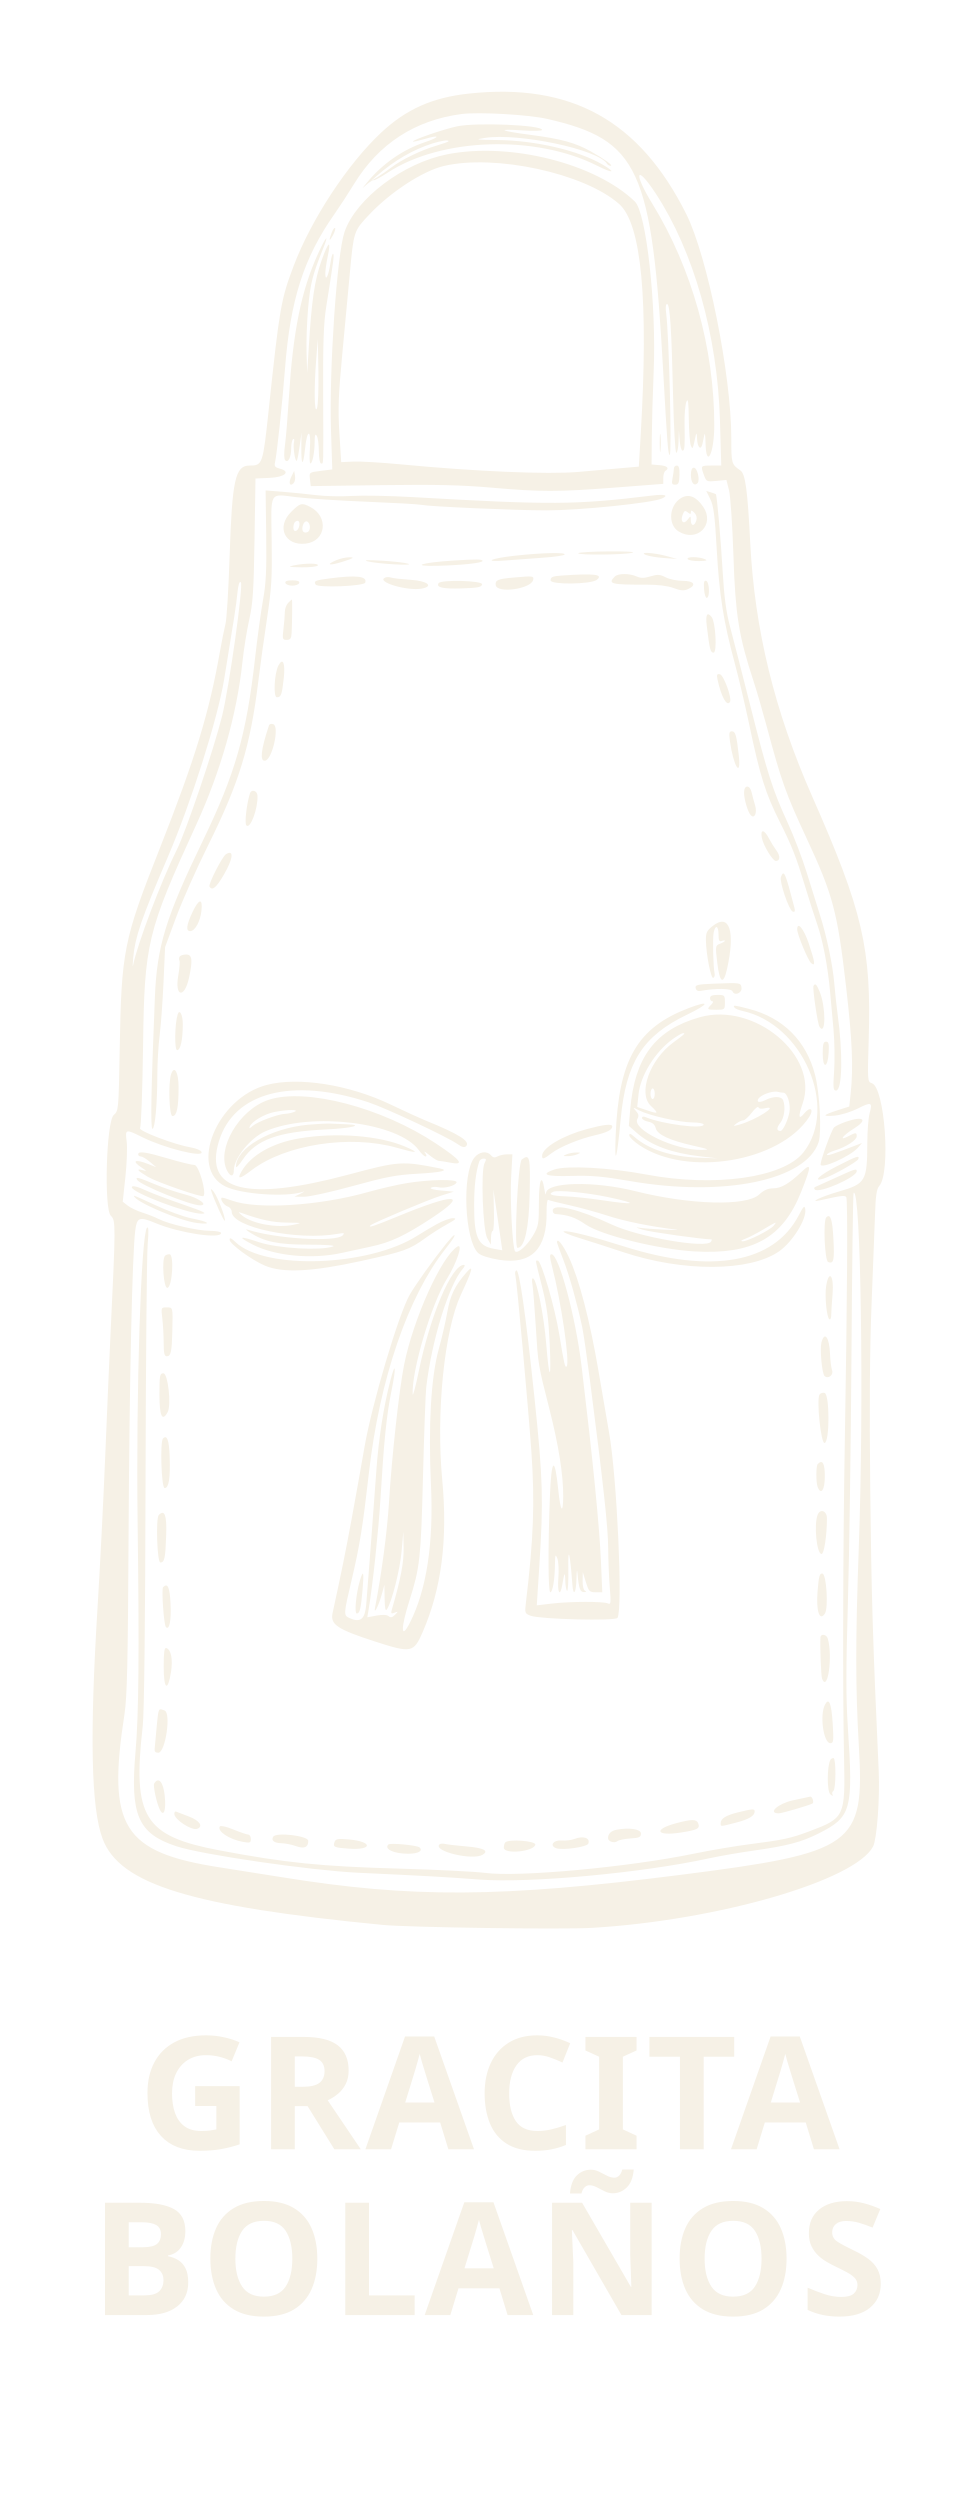
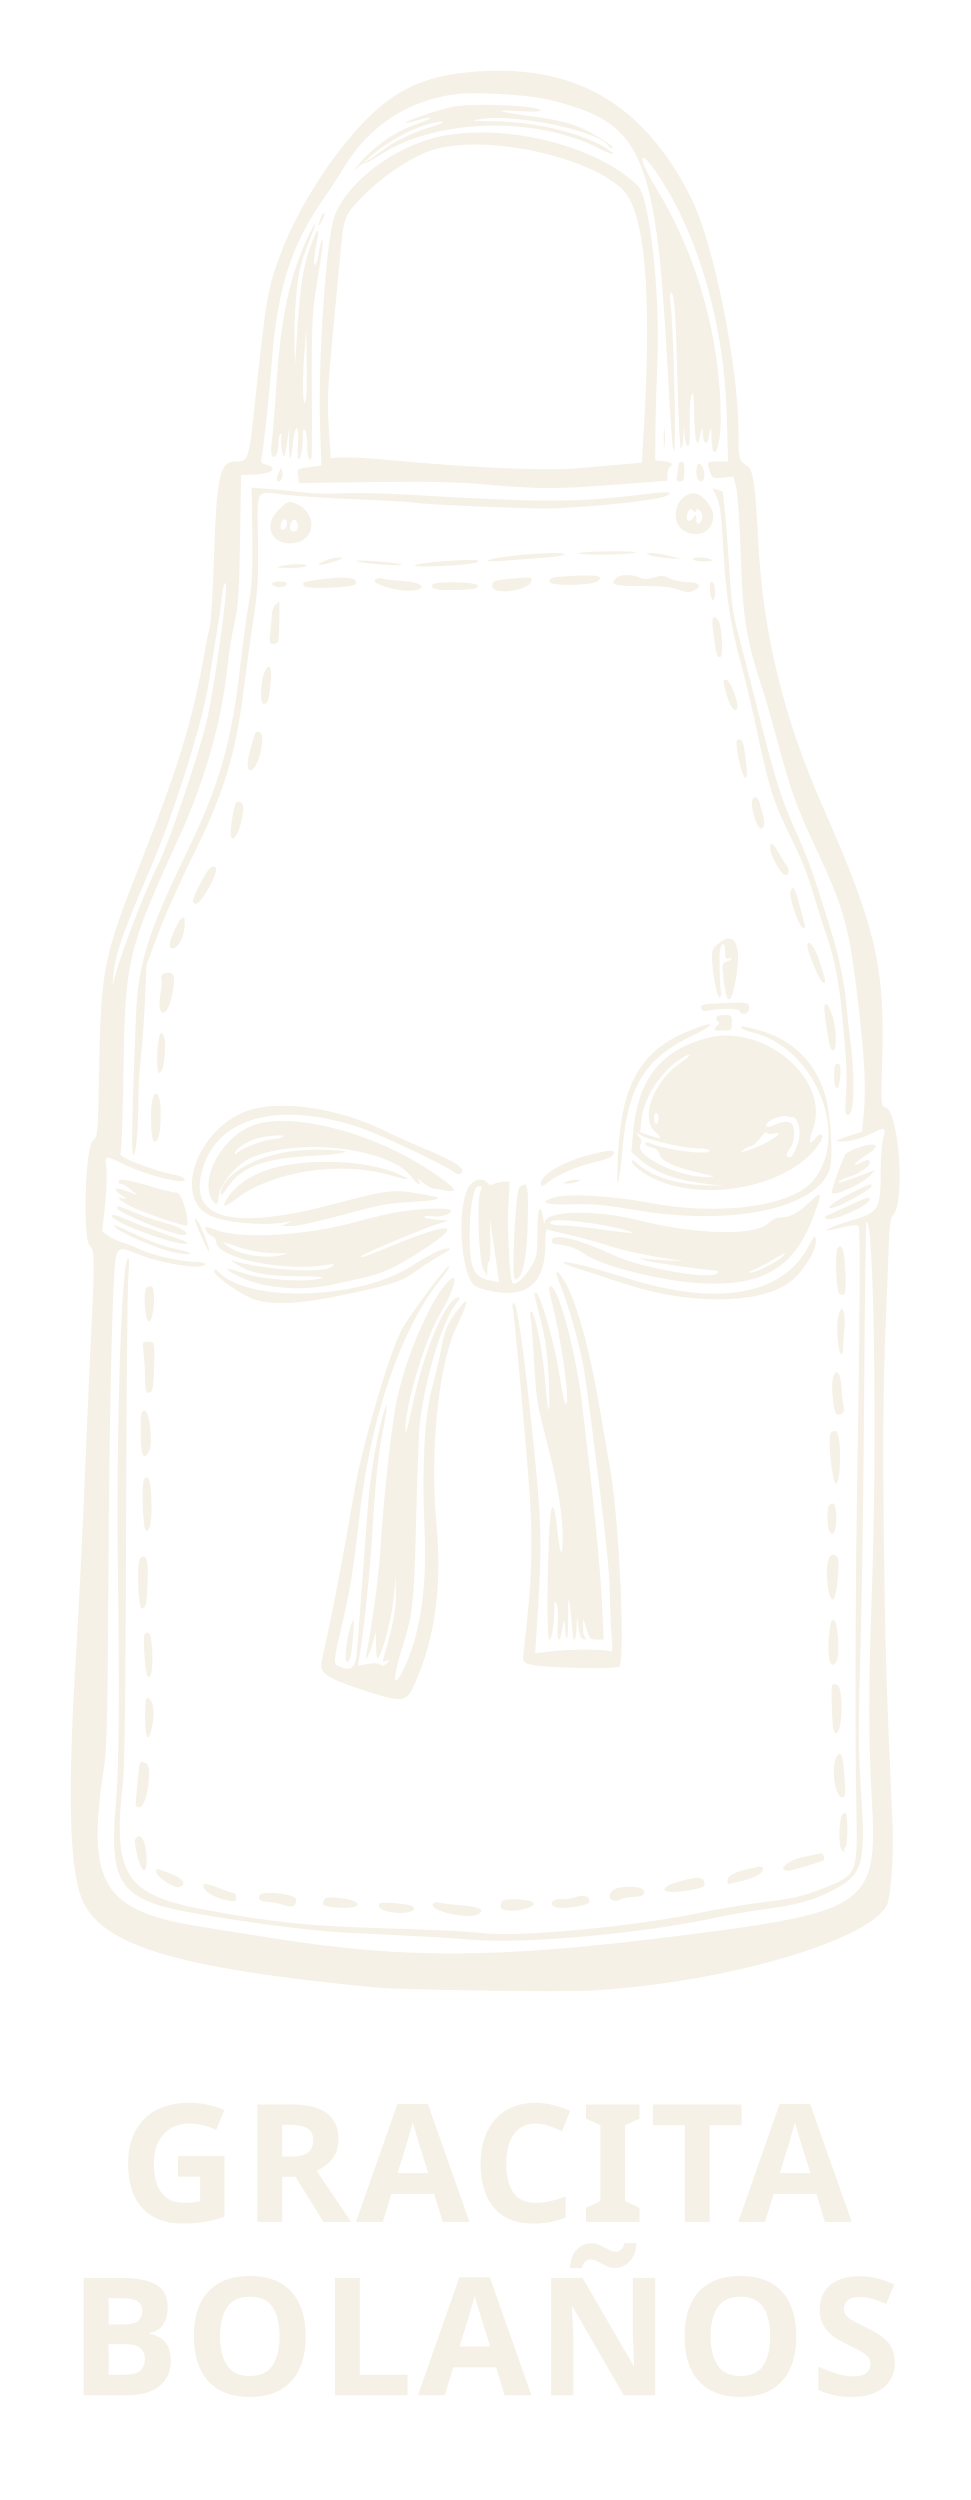
- <svg xmlns="http://www.w3.org/2000/svg" viewBox="0 0 460 1176">
+ <svg xmlns="http://www.w3.org/2000/svg" viewBox="11.72 11.32 436.63 1124.8">
  <g fill="#F6F1E6">
    <path d="M 220.500 44.027 C 203.412 45.872, 191.121 51.341, 179.344 62.339 C 163.571 77.069, 146.428 103.165, 138.154 125.038 C 132.162 140.880, 131.526 144.541, 126.425 192.500 C 123.643 218.658, 123.526 219, 117.335 219 C 110.662 219, 109.173 225.794, 108.018 261.500 C 107.520 276.900, 106.645 291.300, 106.074 293.500 C 105.503 295.700, 104.325 301.550, 103.456 306.500 C 98.415 335.226, 91.731 357.099, 75.191 399 C 58.097 442.303, 57.120 447.193, 56.307 493.500 C 55.802 522.193, 55.773 522.521, 53.502 524.500 C 49.998 527.554, 48.836 568.837, 52.166 571.940 C 54.469 574.086, 54.463 575.797, 51.962 628 C 51.448 638.725, 50.338 664.375, 49.496 685 C 48.653 705.625, 47.034 737.575, 45.896 756 C 42.141 816.830, 42.871 850.561, 48.252 864.944 C 56.286 886.418, 89.825 896.735, 180.014 905.477 C 192.333 906.671, 264.515 907.688, 278.500 906.864 C 337.538 903.388, 402.323 884.631, 410.697 868.592 C 412.491 865.156, 413.926 845.929, 413.343 833.158 C 410.565 772.355, 409.885 749.740, 409.361 700.786 C 408.943 661.745, 409.147 633.786, 410.001 613 C 410.689 596.225, 411.419 577.363, 411.622 571.084 C 411.900 562.478, 412.380 559.238, 413.570 557.923 C 419.095 551.817, 416.207 511.470, 410.107 509.534 C 408.070 508.888, 408.042 508.499, 408.635 489.187 C 409.956 446.151, 405.901 428.695, 381.991 374.500 C 364.362 334.542, 354.971 296.104, 352.918 255.500 C 351.651 230.428, 350.631 222.910, 348.281 221.293 C 344.076 218.401, 344 218.129, 344 206.012 C 344 176.369, 332.807 120.693, 322.831 100.717 C 300.832 56.663, 268.642 38.830, 220.500 44.027 M 217 53.655 C 195.162 56.552, 178.114 67.656, 166.575 86.500 C 163.881 90.900, 159.728 97.276, 157.346 100.669 C 142.850 121.316, 136.537 141.058, 134.058 173.500 C 132.859 189.179, 130.214 213.977, 129.350 217.622 C 128.957 219.280, 129.427 219.890, 131.490 220.408 C 136.996 221.790, 134.148 224.470, 126.830 224.794 L 120.181 225.087 119.728 253.794 C 119.346 277.925, 118.949 283.934, 117.237 291.500 C 116.116 296.450, 114.674 305.450, 114.031 311.500 C 111.423 336.046, 103.790 362.905, 92.303 387.954 C 69.205 438.322, 67.929 443.633, 67.298 492 C 67.026 512.787, 66.394 530.005, 65.879 530.632 C 64.841 531.898, 82.154 538.492, 89.921 539.790 C 92.353 540.196, 94.551 541.152, 94.804 541.913 C 95.739 544.718, 77.173 540.043, 66.779 534.855 C 59.061 531.004, 58.809 531.078, 59.589 536.961 C 59.951 539.689, 59.681 547.179, 58.989 553.605 L 57.730 565.288 60.115 567.142 C 61.427 568.161, 64.525 569.630, 67 570.407 C 69.475 571.183, 72.887 572.530, 74.583 573.399 C 79.325 575.830, 92.898 578.968, 98.750 578.985 C 101.638 578.993, 104 579.450, 104 580 C 104 582.990, 84.443 580.055, 73.257 575.386 C 65.566 572.176, 64.447 572.558, 63.641 578.665 C 62.207 589.521, 60.872 649.861, 60.490 721 C 60.158 782.749, 59.802 798.321, 58.533 806.500 C 50.321 859.417, 57.774 871.334, 103.526 878.441 C 112.862 879.892, 125.900 881.954, 132.500 883.024 C 193.566 892.925, 235.689 892.683, 320 881.949 C 402.036 871.504, 406.713 868.145, 404.016 821.608 C 402.390 793.531, 402.379 772.011, 403.971 728 C 406.439 659.764, 404.946 557.721, 401.529 561.137 C 401.252 561.415, 400.802 595.810, 400.530 637.571 C 400.258 679.332, 399.498 731.769, 398.842 754.098 C 397.924 785.374, 397.921 798.807, 398.831 812.598 C 401.398 851.515, 400.521 854.684, 385.034 862.483 C 376.952 866.553, 370.349 868.291, 354.500 870.519 C 347.900 871.447, 338.450 873.091, 333.500 874.171 C 302.014 881.046, 249.161 885.925, 225.500 884.142 C 209.310 882.922, 202.257 882.526, 168.500 880.940 C 146.028 879.885, 94.871 872.427, 82.895 868.461 C 64.886 862.496, 61.150 853.820, 63.750 824 C 65.276 806.501, 65.534 777.820, 64.726 715.500 C 63.943 655.100, 66.357 580.189, 69.172 577.500 C 69.900 576.804, 69.987 579.240, 69.457 585.500 C 69.039 590.450, 68.589 641.300, 68.459 698.500 C 68.307 765.067, 67.831 805.919, 67.138 812 C 62.259 854.778, 67.737 863.688, 103.020 870.370 C 134.272 876.288, 150.885 877.976, 188 879.007 C 205.325 879.488, 223.459 880.395, 228.298 881.022 C 244.105 883.073, 295.792 878.297, 326.500 871.949 C 334.200 870.357, 346.125 868.341, 353 867.469 C 368.274 865.530, 372.073 864.708, 380.623 861.490 C 397.435 855.162, 397.633 854.740, 397.032 826.500 C 396.354 794.662, 396.524 728.288, 397.414 677 C 398.559 611.008, 398.841 564.362, 398.104 563.168 C 397.485 562.167, 395.891 562.353, 386 564.579 C 379.833 565.967, 386.241 562.909, 394.500 560.523 C 407.237 556.843, 407.928 555.663, 407.982 537.500 C 407.998 532, 408.491 525.770, 409.078 523.656 C 410.523 518.454, 409.903 518.216, 403.435 521.489 C 400.370 523.039, 395.535 524.520, 392.683 524.782 C 386.424 525.356, 386.877 524.543, 394.105 522.228 L 399.500 520.500 400.141 514.500 C 401.461 502.157, 400.916 489.429, 397.975 463.951 C 393.928 428.883, 391.811 420.924, 379.497 394.494 C 369.567 373.182, 367.596 367.642, 360.464 341 C 358.623 334.125, 355.935 324.900, 354.490 320.500 C 347.513 299.257, 345.921 289.348, 345.012 261.500 C 344.545 247.200, 343.610 233.312, 342.934 230.637 L 341.706 225.774 336.996 226.226 C 332.461 226.662, 332.243 226.561, 331.143 223.518 C 329.514 219.013, 329.524 219, 334.640 219 L 339.281 219 338.667 197.750 C 337.511 157.679, 326.285 118.101, 308.356 90.887 C 299.094 76.827, 297.836 81.166, 306.898 95.914 C 325.509 126.198, 336.053 164.023, 335.989 200.269 C 335.966 213.488, 332.140 220.927, 331.884 208.250 C 331.820 205.088, 331.578 203.400, 331.345 204.500 C 331.112 205.600, 330.701 207.531, 330.432 208.791 C 329.708 212.174, 328.018 210.449, 327.884 206.191 C 327.820 204.161, 327.578 203.400, 327.345 204.500 C 325.836 211.636, 325.831 211.647, 324.956 209.500 C 324.507 208.400, 324.080 202.775, 324.007 197 C 323.904 188.939, 323.642 187.079, 322.879 188.992 C 322.333 190.362, 321.943 194.862, 322.013 198.992 C 322.207 210.333, 322.084 212, 321.055 212 C 320.535 212, 319.941 209.862, 319.735 207.250 L 319.360 202.500 319.180 207.750 C 319.081 210.637, 318.602 213, 318.116 213 C 317.630 213, 316.955 200.963, 316.616 186.250 C 315.882 154.341, 315.139 143, 313.781 143 C 313.171 143, 313.001 144.681, 313.349 147.250 C 314.688 157.139, 316.130 214, 315.041 214 C 314.267 214, 313.862 208.836, 311.984 175 C 306.661 79.105, 300.592 65.861, 257.432 55.939 C 248.627 53.915, 225.071 52.584, 217 53.655 M 215 59.434 C 208.531 60.811, 193.623 65.957, 194.260 66.593 C 194.443 66.776, 196.803 66.262, 199.503 65.449 C 206.981 63.198, 207.398 64.368, 200 66.842 C 189.428 70.377, 179.723 77.152, 172.500 86.039 L 170.500 88.500 172.855 86.500 C 174.150 85.400, 175.500 84.624, 175.855 84.774 C 176.210 84.925, 179.200 83.286, 182.500 81.131 C 207.596 64.742, 251.894 63.307, 280.889 77.944 C 288.394 81.732, 290.166 81.354, 283.424 77.402 C 272.151 70.796, 251.926 66.066, 234.140 65.875 C 223.754 65.764, 223.093 65.657, 228 64.883 C 243.797 62.393, 281.357 70.297, 285.488 76.981 C 285.835 77.541, 286.602 78, 287.194 78 C 288.713 78, 284.467 74.891, 278 71.268 C 270.634 67.142, 264.095 65.339, 249.645 63.454 C 235.023 61.546, 233.065 60.488, 245.750 61.350 C 250.838 61.695, 255 61.591, 255 61.118 C 255 58.807, 224.062 57.505, 215 59.434 M 203.423 67.485 C 194.418 70.329, 185.542 75.467, 177.500 82.491 L 174.500 85.111 177.500 83.335 C 179.150 82.358, 182.075 80.333, 184 78.835 C 188.686 75.189, 198.198 70.575, 205.250 68.528 C 208.412 67.609, 211 66.665, 211 66.429 C 211 65.684, 207.647 66.151, 203.423 67.485 M 210.500 72.560 C 189.726 76.630, 167.593 93.296, 162.099 109.006 C 158.481 119.348, 154.761 173.918, 155.709 202.733 L 156.304 220.818 150.863 221.498 C 145.429 222.177, 145.423 222.181, 145.801 225.422 L 146.180 228.667 179.340 228.215 C 204.715 227.869, 216.856 228.143, 231.057 229.381 C 254.613 231.436, 262.384 231.428, 289.750 229.320 L 312 227.607 312 224.862 C 312 223.353, 312.450 221.840, 313 221.500 C 315.042 220.238, 313.890 219.112, 310.250 218.810 L 306.500 218.500 306.594 206 C 306.646 199.125, 307.044 185.175, 307.479 175 C 308.830 143.424, 304.043 100.025, 298.634 94.801 C 280.107 76.909, 239.981 66.783, 210.500 72.560 M 208.754 78.084 C 198.945 80.396, 183.732 90.301, 173.771 100.860 C 166.369 108.706, 166.393 108.634, 164.518 129 C 163.783 136.975, 162.195 153.959, 160.989 166.742 C 159.188 185.833, 158.948 192.433, 159.648 203.690 L 160.500 217.395 166.210 217.127 C 169.350 216.979, 179.250 217.556, 188.210 218.407 C 223.986 221.808, 257.757 223.249, 272.082 221.988 C 279.462 221.338, 288.875 220.512, 293 220.153 L 300.500 219.500 301.386 204.500 C 305.126 141.150, 301.769 105.267, 291.231 95.957 C 274.870 81.503, 232.864 72.400, 208.754 78.084 M 156.028 109.426 C 154.542 113.335, 154.836 113.950, 156.618 110.662 C 157.464 109.100, 157.909 107.576, 157.606 107.273 C 157.304 106.970, 156.593 107.939, 156.028 109.426 M 149.625 119.294 C 141.720 136.641, 137.812 155.912, 135.894 187 C 135.334 196.075, 134.501 206.200, 134.042 209.500 C 133.541 213.102, 133.582 215.896, 134.146 216.492 C 135.545 217.972, 136.967 215.127, 136.985 210.809 C 136.993 208.779, 137.408 206.866, 137.907 206.558 C 138.405 206.249, 138.579 206.893, 138.293 207.987 C 137.724 210.162, 138.832 217.501, 139.612 216.721 C 139.878 216.456, 140.484 213.372, 140.960 209.869 L 141.825 203.500 141.746 210.250 C 141.639 219.325, 142.618 219.778, 143.494 211.059 C 144.436 201.683, 146.438 201.631, 145.768 211 C 145.492 214.850, 145.601 218, 146.009 218 C 146.987 218, 147.996 212.781, 148.015 207.625 C 148.027 204.593, 148.288 203.898, 149 205 C 149.533 205.825, 149.976 209.088, 149.985 212.250 C 149.993 215.412, 150.450 218, 151 218 C 152.245 218, 152.154 220.997, 152.005 184.834 C 151.908 161.323, 152.244 151.874, 153.447 144.334 C 156.936 122.462, 157.268 119.934, 156.720 119.387 C 156.407 119.073, 155.835 120.995, 155.451 123.658 C 154.594 129.587, 153.076 132.812, 153.030 128.799 C 153.014 127.314, 153.487 123.826, 154.083 121.048 C 155.919 112.487, 154.547 113.229, 151.242 122.586 C 147.966 131.857, 146.608 141.112, 145.236 163.500 L 144.500 175.500 144.197 166 C 144.030 160.775, 144.374 151.185, 144.960 144.689 C 145.973 133.454, 147.017 129.304, 151.861 117.250 C 154.980 109.489, 153.461 110.878, 149.625 119.294 M 148.750 168.904 C 147.669 182.453, 147.855 195.179, 149.089 192.095 C 149.618 190.772, 149.927 182.897, 149.775 174.595 L 149.500 159.500 148.750 168.904 M 310.328 208.500 C 310.333 212.350, 310.513 213.802, 310.730 211.728 C 310.946 209.653, 310.943 206.503, 310.722 204.728 C 310.501 202.952, 310.324 204.650, 310.328 208.500 M 317 220.375 C 317 221.131, 316.719 223.156, 316.375 224.875 C 315.853 227.487, 316.058 227.999, 317.625 227.994 C 319.161 227.989, 319.522 227.175, 319.624 223.494 C 319.713 220.289, 319.354 219, 318.374 219 C 317.618 219, 317 219.619, 317 220.375 M 325 223.441 C 325 227.023, 326.504 228.896, 328.100 227.300 C 329.425 225.975, 328.014 220, 326.375 220 C 325.475 220, 325 221.188, 325 223.441 M 137.029 224.254 C 135.601 227.158, 136.289 229.111, 138.101 227.299 C 138.689 226.711, 138.992 225.166, 138.776 223.865 L 138.383 221.500 137.029 224.254 M 125.220 251.599 C 125.441 268.076, 125.132 274.511, 123.763 282 C 122.807 287.225, 121.110 299.600, 119.992 309.500 C 115.907 345.654, 110.730 363.790, 95.493 395.312 C 77.978 431.548, 73.837 445.030, 72.860 469 C 71.077 512.744, 70.740 531, 71.714 531 C 72.929 531, 73.997 519.171, 74.008 505.599 C 74.012 500.045, 74.502 491.675, 75.097 487 C 75.693 482.325, 76.513 471.075, 76.921 462 L 77.662 445.500 82.845 431.500 C 85.696 423.800, 92.498 408.500, 97.962 397.500 C 112.536 368.155, 117.788 350.955, 121.524 320.334 C 122.385 313.275, 124.215 300.075, 125.591 291 C 127.754 276.728, 128.052 271.777, 127.796 254.337 C 127.447 230.598, 126.496 232.295, 139.280 233.851 C 144.901 234.536, 159.828 235.508, 172.451 236.013 C 185.073 236.517, 196.548 237.165, 197.951 237.454 C 202.039 238.295, 242.251 240.079, 257.126 240.078 C 272.716 240.078, 306.434 236.630, 311.250 234.544 C 314.812 233.001, 312.821 232.364, 306.750 233.104 C 270.504 237.522, 259.598 237.593, 194.062 233.837 C 183.371 233.224, 170.546 232.981, 165.562 233.296 C 160.578 233.611, 153.125 233.453, 149 232.945 C 144.875 232.437, 137.774 231.724, 133.220 231.360 L 124.940 230.699 125.220 251.599 M 334.131 234.800 C 335.664 237.898, 336.259 242.520, 337.128 258.083 C 338.337 279.712, 340.305 292.269, 345.502 311.500 C 347.434 318.650, 350.571 331.925, 352.474 341 C 357.523 365.088, 360.108 373.293, 366.905 386.810 C 372.464 397.868, 374.662 403.457, 378.578 416.500 C 380.395 422.550, 383.025 430.798, 384.424 434.828 C 387.086 442.502, 389.405 454.661, 390.466 466.500 C 390.811 470.350, 391.528 478.225, 392.060 484 C 392.591 489.775, 392.733 498.663, 392.376 503.750 C 391.820 511.666, 391.946 513, 393.255 513 C 396.216 513, 396.578 495.656, 394.004 477 C 393.511 473.425, 392.829 467.125, 392.488 463 C 391.742 453.978, 388.866 440.233, 385.581 430 C 384.257 425.875, 381.515 417.100, 379.488 410.500 C 377.461 403.900, 373.424 393.325, 370.517 387 C 363.431 371.580, 361.103 364.290, 352.952 332 C 349.133 316.875, 344.864 300.225, 343.464 295 C 341.596 288.027, 340.663 281.110, 339.954 269 C 339.035 253.287, 337.235 232.856, 336.734 232.442 C 336.605 232.336, 335.537 231.953, 334.359 231.592 L 332.219 230.935 334.131 234.800 M 320.500 234.208 C 314.734 237.514, 313.999 246.809, 319.250 250.011 C 327.983 255.336, 336.498 246.728, 330.768 238.367 C 327.490 233.583, 324.032 232.182, 320.500 234.208 M 136.882 240.882 C 129.857 247.908, 133.988 256.825, 143.758 255.724 C 153.364 254.641, 154.811 243.056, 145.915 238.456 C 141.889 236.374, 141.208 236.557, 136.882 240.882 M 321.114 242.136 C 319.885 245.345, 321.548 246.980, 323.464 244.446 C 324.901 242.546, 324.937 242.554, 324.968 244.750 C 325.008 247.592, 326.649 247.680, 327.535 244.888 C 327.963 243.540, 327.626 242.198, 326.603 241.174 C 325.398 239.969, 325 239.903, 325 240.908 C 325 241.979, 324.704 241.999, 323.510 241.008 C 322.277 239.985, 321.864 240.180, 321.114 242.136 M 138.667 245.667 C 138.300 246.033, 138 247.196, 138 248.250 C 138 250.843, 140.415 249.920, 140.820 247.172 C 141.129 245.069, 140.031 244.302, 138.667 245.667 M 142.520 246.936 C 141.693 249.542, 142.629 251.080, 144.585 250.329 C 146.306 249.669, 146.118 245.860, 144.335 245.273 C 143.694 245.062, 142.877 245.811, 142.520 246.936 M 272.004 260.250 C 271.999 261.209, 293.524 261.008, 297.500 260.012 C 299.205 259.584, 294.349 259.312, 286.254 259.380 C 278.419 259.446, 272.007 259.837, 272.004 260.250 M 242.322 261.394 C 230.445 262.685, 226.814 264.566, 238 263.633 C 242.125 263.289, 249.902 262.714, 255.282 262.356 C 260.662 261.999, 265.301 261.322, 265.591 260.853 C 266.278 259.741, 255.152 259.999, 242.322 261.394 M 303.929 261.097 C 305.265 261.631, 309.090 262.263, 312.429 262.500 L 318.500 262.932 313.500 261.562 C 307.375 259.884, 299.995 259.525, 303.929 261.097 M 158.099 263.554 C 152.780 265.863, 155.045 266.221, 161.591 264.108 C 166.311 262.584, 166.896 262.187, 164.500 262.139 C 162.850 262.106, 159.969 262.743, 158.099 263.554 M 323.500 263 C 323.840 263.550, 326.229 263.968, 328.809 263.930 C 332.350 263.877, 333.010 263.649, 331.500 263 C 328.658 261.779, 322.745 261.779, 323.500 263 M 173 264.061 C 177.653 265.250, 195.303 266.270, 192 265.160 C 190.625 264.697, 185 264.060, 179.500 263.743 C 172.729 263.353, 170.630 263.456, 173 264.061 M 213.500 263.671 C 198.316 264.615, 192.541 266.466, 205.741 266.158 C 216.937 265.897, 227 264.820, 227 263.883 C 227 263.035, 224.389 262.994, 213.500 263.671 M 138 266 C 135.181 266.593, 135.899 266.762, 141.691 266.868 C 145.646 266.941, 149.160 266.550, 149.500 266 C 150.207 264.856, 143.437 264.856, 138 266 M 264.250 270.737 C 259.882 271.043, 259 271.425, 259 273.010 C 259 275.120, 278.024 274.892, 280.739 272.751 C 283.987 270.189, 279.652 269.660, 264.250 270.737 M 289.200 271.200 C 285.736 274.664, 287.334 275.076, 304 275.024 C 309.442 275.006, 314.062 275.579, 316.843 276.617 C 320.202 277.870, 321.731 277.988, 323.593 277.140 C 327.802 275.222, 326.569 273.231, 321.173 273.231 C 318.519 273.231, 314.911 272.488, 313.156 271.581 C 310.464 270.189, 309.341 270.117, 305.979 271.124 C 302.943 272.034, 301.388 272.042, 299.450 271.159 C 296.144 269.653, 290.726 269.674, 289.200 271.200 M 155.131 272.079 C 148.204 272.977, 147.452 273.305, 148.484 274.975 C 149.499 276.617, 171.247 275.758, 171.816 274.053 C 172.818 271.045, 167.742 270.444, 155.131 272.079 M 181.250 271.663 C 176.426 273.608, 191.616 278.189, 198.489 276.861 C 204.190 275.760, 201.025 273.258, 193.298 272.757 C 189.009 272.479, 184.825 272.006, 184 271.705 C 183.175 271.405, 181.938 271.385, 181.250 271.663 M 241.500 271.685 C 234.171 272.323, 232.844 272.889, 233.185 275.233 C 233.782 279.332, 249.983 277.042, 250.811 272.742 C 251.163 270.914, 250.809 270.874, 241.500 271.685 M 111.644 279.198 C 110.997 285.463, 110.470 288.889, 105.451 319.495 C 102.401 338.087, 89.877 377.626, 79 403 C 66.363 432.480, 63.517 440.783, 62.637 450.741 C 62.357 453.909, 62.348 455.375, 62.618 454 C 64.506 444.357, 75.929 414.195, 83.207 399.636 C 87.572 390.901, 100.777 351.883, 104.475 336.789 C 107.860 322.975, 114.567 275.167, 113.298 273.898 C 112.628 273.228, 112.080 274.986, 111.644 279.198 M 134.250 274.250 C 134.479 274.938, 135.942 275.500, 137.500 275.500 C 139.058 275.500, 140.521 274.938, 140.750 274.250 C 141.033 273.402, 139.989 273, 137.500 273 C 135.011 273, 133.967 273.402, 134.250 274.250 M 206.293 274.337 C 205.061 276.326, 208.290 277.060, 217.078 276.790 C 224.798 276.552, 226.532 276.211, 226.787 274.881 C 227.127 273.100, 207.383 272.577, 206.293 274.337 M 331.187 277.146 C 331.359 279.541, 331.950 281.387, 332.500 281.250 C 334.004 280.874, 333.726 273.742, 332.187 273.229 C 331.209 272.903, 330.954 273.899, 331.187 277.146 M 135.571 283.571 C 134.707 284.436, 133.996 286.348, 133.991 287.821 C 133.987 289.295, 133.699 292.863, 133.352 295.750 C 132.764 300.644, 132.867 301, 134.861 301 C 136.571 301, 137.036 300.348, 137.180 297.750 C 137.435 293.158, 137.535 282.002, 137.321 282.001 C 137.223 282, 136.436 282.707, 135.571 283.571 M 332.448 294.250 C 333.830 305.667, 334.167 307, 335.673 307 C 337.402 307, 336.613 292.563, 334.758 290.250 C 332.651 287.623, 331.820 289.063, 332.448 294.250 M 131.012 312.978 C 129.040 316.663, 128.463 328, 130.248 328 C 132.219 328, 132.650 326.783, 133.505 318.797 C 134.241 311.924, 133.056 309.158, 131.012 312.978 M 337.530 319.669 C 339.284 327.828, 341.921 332.555, 343.391 330.177 C 344.425 328.503, 340.420 317.512, 338.652 317.171 C 337.234 316.898, 337.031 317.349, 337.530 319.669 M 126.515 341.267 C 122.702 352.747, 122.108 358.318, 124.750 357.810 C 128.118 357.161, 131.546 341.807, 128.577 340.668 C 127.649 340.312, 126.745 340.575, 126.515 341.267 M 343.365 348.647 C 344.992 360.520, 348.752 366.509, 347.510 355.250 C 346.472 345.844, 345.943 344, 344.285 344 C 343.008 344, 342.843 344.835, 343.365 348.647 M 350 372.851 C 350 375.969, 351.768 381.945, 353.136 383.450 C 354.913 385.404, 356.271 382.367, 355.198 378.842 C 354.638 377.004, 353.906 374.262, 353.571 372.750 C 352.748 369.033, 350 369.110, 350 372.851 M 117.557 373.250 C 115.945 378.558, 114.975 387.375, 115.903 388.303 C 117.756 390.156, 121.423 380.269, 121.115 374.250 C 120.993 371.862, 118.216 371.082, 117.557 373.250 M 358.397 394.234 C 359.110 397.802, 363.495 405, 364.955 405 C 366.980 405, 367.133 402.671, 365.273 400.155 C 364.193 398.695, 362.554 396.038, 361.629 394.250 C 359.420 389.978, 357.544 389.969, 358.397 394.234 M 106.287 401.822 C 104.550 402.896, 97.883 416.001, 98.536 417.058 C 99.836 419.162, 101.686 417.643, 105.250 411.548 C 109.699 403.939, 110.182 399.416, 106.287 401.822 M 367.345 412.542 C 366.532 414.662, 371.172 428.282, 372.892 428.823 C 373.918 429.146, 374.121 428.637, 373.666 426.881 C 369.348 410.215, 368.755 408.869, 367.345 412.542 M 90.464 429.250 C 87.665 435.261, 87.356 438, 89.477 438 C 91.703 438, 94.187 433.523, 94.755 428.486 C 95.451 422.308, 93.537 422.649, 90.464 429.250 M 335.250 435.584 C 332.483 437.764, 332.009 438.766, 332.061 442.322 C 332.158 448.895, 334.441 460.554, 335.523 460 C 336.060 459.725, 336.347 458.825, 336.160 458 C 335.490 455.049, 335.159 441.448, 335.691 438.750 C 336.471 434.795, 338 435.362, 338 439.607 C 338 442.402, 338.338 443.084, 339.500 442.638 C 340.325 442.322, 341 442.285, 341 442.556 C 341 442.827, 339.974 443.440, 338.719 443.917 C 336.489 444.765, 336.460 444.961, 337.399 452.892 C 338.531 462.443, 340.271 463.522, 342.007 455.750 C 345.983 437.956, 343.112 429.388, 335.250 435.584 M 375 437.229 C 375 439.521, 380.111 451.847, 381.560 453.049 C 383.684 454.813, 383.441 452.830, 380.418 443.753 C 378.142 436.919, 375 433.136, 375 437.229 M 84.500 450 C 84.160 450.550, 84.122 451.388, 84.415 451.863 C 84.708 452.337, 84.453 455.538, 83.848 458.975 C 82.077 469.028, 86.790 469.871, 88.931 459.885 C 90.722 451.533, 90.403 449, 87.559 449 C 86.216 449, 84.840 449.450, 84.500 450 M 335.684 462.729 C 327.999 463.035, 326.914 463.299, 327.223 464.790 C 327.447 465.875, 328.293 466.364, 329.538 466.128 C 336.443 464.819, 344.027 464.908, 344.563 466.304 C 345.461 468.644, 349.167 467.171, 348.802 464.620 C 348.462 462.235, 348.383 462.224, 335.684 462.729 M 382.672 463.750 C 382.123 464.673, 384.577 481.506, 385.472 482.954 C 388.499 487.852, 388.556 473.660, 385.538 466.437 C 384.084 462.958, 383.480 462.391, 382.672 463.750 M 334 469.500 C 334 470.325, 334.482 471, 335.071 471 C 335.661 471, 335.436 471.707, 334.571 472.571 C 332.335 474.807, 332.528 475, 337 475 C 340.905 475, 341 474.917, 341 471.500 C 341 468.167, 340.833 468, 337.500 468 C 335.056 468, 334 468.452, 334 469.500 M 324 474.193 C 299.704 483.420, 291.012 498.537, 289.613 534 C 289.004 549.426, 290.174 545.784, 291.938 526.759 C 294.449 499.683, 302.254 487.346, 323.250 477.264 C 333.775 472.210, 334.240 470.304, 324 474.193 M 345.452 473.923 C 345.766 474.431, 347.480 475.162, 349.261 475.548 C 377.675 481.704, 394.601 521.040, 377.906 542.118 C 368.466 554.037, 336.153 558.576, 304 552.500 C 286.685 549.227, 266.536 548.146, 260.653 550.174 C 253.924 552.493, 256.796 553.521, 269 553.160 C 278.184 552.888, 283.722 553.378, 296.500 555.592 C 340.538 563.222, 379.145 555.240, 385.072 537.281 C 386.584 532.700, 385.600 514.103, 383.395 505.594 C 379.239 489.555, 368.407 478.751, 352.296 474.577 C 345.206 472.739, 344.691 472.690, 345.452 473.923 M 83.573 477.187 C 82.181 481.618, 82 494, 83.327 494 C 84.909 494, 85.972 489.134, 85.989 481.809 C 85.999 477.347, 84.453 474.388, 83.573 477.187 M 329.265 478.484 C 308.283 484.365, 298.517 497.328, 296.437 522.059 L 295.801 529.618 299.428 532.803 C 306.336 538.868, 315.863 542.394, 329.633 543.980 L 337.500 544.887 328.500 544.564 C 315.626 544.103, 304.910 540.594, 298.250 534.657 C 296.576 533.165, 296 533.016, 296.002 534.076 C 296.003 534.859, 298.140 536.939, 300.752 538.697 C 323.250 553.845, 366.727 546.661, 380.588 525.506 C 383.026 521.784, 381.205 520.225, 378.410 523.642 C 375.624 527.047, 375.345 525.465, 377.592 519.010 C 385.351 496.724, 354.999 471.272, 329.265 478.484 M 316.336 488.872 C 308.192 494.771, 301.289 505.939, 300.374 514.697 L 299.744 520.725 304.372 522.302 C 309.767 524.140, 310.014 523.846, 306.151 520.194 C 299.979 514.359, 305.624 498.499, 316.777 490.335 C 322.078 486.455, 322.558 486, 321.350 486 C 320.773 486, 318.516 487.292, 316.336 488.872 M 387 495.583 C 387 502.927, 389.369 502.578, 389.802 495.171 C 390.044 491.034, 389.794 490, 388.552 490 C 387.335 490, 387 491.203, 387 495.583 M 80.505 505.250 C 79.076 509.379, 79.567 525.004, 81.125 525.002 C 83.173 524.999, 84 521.079, 84 511.375 C 84 504.366, 82.014 500.887, 80.505 505.250 M 125.500 510.347 C 101.943 516.478, 88.489 549.614, 106.088 558.156 C 113.658 561.830, 134.617 563.257, 142.500 560.635 C 143.600 560.269, 143.150 560.631, 141.500 561.440 L 138.500 562.910 143.016 562.955 C 145.506 562.980, 155.830 560.705, 166.016 557.888 C 181.415 553.630, 186.448 552.670, 196.169 552.138 C 207.592 551.514, 211.596 550.571, 206.868 549.622 C 189.195 546.072, 187.673 546.174, 164.066 552.500 C 115.928 565.398, 95.862 560.274, 102.963 536.895 C 109.978 513.799, 137.266 506.661, 173.271 518.502 C 181.492 521.206, 210.546 534.839, 215.327 538.237 C 217.352 539.676, 218.461 539.939, 219.235 539.165 C 221.450 536.950, 215.907 533.448, 200 527.015 C 197.525 526.014, 190.180 522.649, 183.678 519.538 C 164.218 510.226, 140.413 506.465, 125.500 510.347 M 306 514.500 C 306 515.875, 306.450 517, 307 517 C 307.550 517, 308 515.875, 308 514.500 C 308 513.125, 307.550 512, 307 512 C 306.450 512, 306 513.125, 306 514.500 M 361.686 514.017 C 358.193 515.065, 355.846 516.942, 356.568 518.110 C 356.868 518.595, 358.416 518.319, 360.007 517.496 C 363.773 515.549, 367.628 515.588, 368.393 517.582 C 369.602 520.734, 368.957 525.785, 367.033 528.231 C 365.199 530.563, 365.240 532, 367.141 532 C 368.260 532, 370.591 527.150, 371.322 523.299 C 372.042 519.513, 370.359 514, 368.484 514 C 367.758 514, 366.564 513.814, 365.832 513.587 C 365.099 513.359, 363.234 513.553, 361.686 514.017 M 126.324 517.369 C 112.403 521.957, 101.508 540.739, 106.912 550.835 C 108.479 553.764, 110 553.567, 110 550.434 C 110 544.830, 117.856 535.168, 124.865 532.153 C 146.552 522.824, 187.711 527.955, 197.114 541.160 C 198.226 542.722, 199.611 544, 200.191 544 C 200.808 544, 200.676 543.279, 199.872 542.261 C 199.118 541.304, 199.997 541.754, 201.827 543.261 C 203.656 544.767, 205.681 546.020, 206.327 546.044 C 206.972 546.068, 209.412 546.457, 211.750 546.909 C 218.753 548.264, 216.978 545.835, 205.251 538.019 C 179.662 520.964, 143.848 511.594, 126.324 517.369 M 353.659 523.380 C 352.141 525.371, 350.332 527, 349.640 527 C 348.948 527, 347.509 527.660, 346.441 528.468 C 344.662 529.813, 344.780 529.858, 347.848 529.009 C 355.574 526.872, 367.014 519.544, 359.833 521.332 C 358.200 521.739, 357.021 521.563, 356.793 520.878 C 356.588 520.264, 355.178 521.389, 353.659 523.380 M 299.179 522.614 C 300.437 524.027, 300.603 524.959, 299.839 526.323 C 297.050 531.307, 317.511 541.160, 330.144 540.916 C 334.031 540.840, 333.615 540.631, 326.276 538.974 C 314.942 536.414, 309.228 533.755, 308.456 530.682 C 308.029 528.980, 306.935 528.037, 304.919 527.634 C 303.314 527.313, 302 526.541, 302 525.918 C 302 525.227, 302.681 525.072, 303.750 525.521 C 311.609 528.822, 331 531.298, 331 529 C 331 528.450, 328.637 527.997, 325.750 527.993 C 319.699 527.985, 305.422 524.778, 300.712 522.369 C 297.581 520.768, 297.543 520.774, 299.179 522.614 M 129.101 523.083 C 124.417 524.002, 118.397 527.555, 117.473 529.944 C 117.065 530.996, 117.429 530.922, 118.814 529.669 C 120.987 527.701, 130.835 524.034, 134.225 523.930 C 135.476 523.891, 137.400 523.473, 138.500 523 C 141.211 521.835, 135.186 521.888, 129.101 523.083 M 398 527.639 C 395.525 528.488, 392.976 529.704, 392.336 530.341 C 391.164 531.509, 386 545.701, 386 547.755 C 386 550.184, 399.992 543.934, 403.500 539.939 L 405.500 537.661 403.500 538.432 C 391.648 543.004, 389 543.865, 389 543.150 C 389 542.691, 390.688 541.802, 392.750 541.174 C 397.978 539.580, 403 536.318, 403 534.515 C 403 532.610, 402.632 532.622, 398.700 534.655 C 394.400 536.878, 396.578 534.042, 401.513 530.992 C 408.445 526.708, 406.402 524.757, 398 527.639 M 145 529.065 C 127.153 530.703, 111 540.096, 111 548.836 C 111 549.600, 112.463 548.050, 114.250 545.390 C 120.464 536.142, 130.831 532.373, 152.964 531.315 C 165.542 530.713, 171.788 529.154, 162.809 528.858 C 160.439 528.779, 157.150 528.639, 155.500 528.546 C 153.850 528.453, 149.125 528.687, 145 529.065 M 276.135 531.099 C 264.689 534.173, 255 539.944, 255 543.687 C 255 545.533, 255.675 545.349, 259.430 542.485 C 263.389 539.466, 272.456 535.724, 280 533.997 C 285.572 532.722, 288 531.471, 288 529.878 C 288 528.536, 284.239 528.923, 276.135 531.099 M 140.819 535.498 C 128.159 537.628, 118.105 543.338, 113.693 550.902 C 111.338 554.941, 112.643 554.816, 118.353 550.457 C 134.248 538.320, 164.697 533.633, 186.737 539.932 C 196.373 542.685, 197.810 542.481, 190.603 539.383 C 178.477 534.170, 158.140 532.583, 140.819 535.498 M 65 543 C 65 543.550, 65.563 544.002, 66.250 544.005 C 66.938 544.008, 68.850 545.146, 70.500 546.534 L 73.500 549.058 69.628 547.529 C 63.365 545.056, 61.738 546.069, 66.750 549.322 C 69.095 550.844, 69.169 551.015, 67.250 550.486 C 63.720 549.512, 64.593 550.677, 69.585 553.603 C 73.943 556.156, 94.919 563.414, 95.696 562.637 C 97.270 561.063, 93.511 548, 91.483 548 C 90.261 548, 84.716 546.650, 79.162 545 C 68.544 541.846, 65 541.345, 65 543 M 223.099 544.601 C 217.212 552.085, 218.553 583.666, 225.006 589.506 C 226.248 590.629, 230.109 591.855, 234.779 592.608 C 249.900 595.048, 257.377 587.546, 257.117 570.199 C 257.065 566.732, 257.391 564.124, 257.842 564.402 C 258.293 564.681, 262.675 565.792, 267.581 566.872 C 272.486 567.951, 280.680 570.197, 285.789 571.862 C 293.843 574.487, 305.749 576.909, 318 578.415 C 319.925 578.652, 317.675 578.676, 313 578.469 C 308.325 578.262, 302.925 577.848, 301 577.549 C 298.622 577.180, 299.103 577.483, 302.500 578.494 C 306.200 579.595, 330.495 583, 334.654 583 C 334.909 583, 334.816 583.489, 334.446 584.087 C 332.354 587.472, 300.337 581.935, 287.723 576.007 C 272.201 568.712, 260 565.848, 260 569.500 C 260 570.325, 260.563 571.038, 261.250 571.083 C 267.224 571.482, 270.572 572.639, 275.500 576.010 C 282.869 581.051, 309.516 587.659, 326.500 588.657 C 354.014 590.274, 368.246 582.369, 376.845 560.697 C 381.793 548.225, 381.818 546.689, 376.993 551.284 C 371.215 556.787, 367.402 559, 363.701 559 C 361.228 559, 359.304 559.848, 357.095 561.911 C 351.116 567.496, 324.522 566.771, 298.859 560.324 C 279.547 555.472, 257.187 555.952, 256.858 561.225 C 256.780 562.476, 256.443 561.735, 256.108 559.578 C 254.877 551.636, 253.495 554.903, 253.497 565.749 C 253.500 575.722, 253.298 576.844, 250.704 581.257 C 247.926 585.983, 243.519 589.853, 242.302 588.635 C 241.080 587.414, 239.854 564.408, 240.442 553.750 L 241.036 543 238.452 543 C 237.031 543, 235.045 543.441, 234.039 543.979 C 232.710 544.690, 231.874 544.553, 230.983 543.479 C 229.081 541.188, 225.368 541.716, 223.099 544.601 M 266.500 543 C 264.677 543.783, 264.721 543.859, 267 543.859 C 268.375 543.859, 270.400 543.473, 271.500 543 C 273.323 542.217, 273.279 542.141, 271 542.141 C 269.625 542.141, 267.600 542.527, 266.500 543 M 245.460 545.405 C 243.623 546.747, 241.676 587, 243.448 587 C 246.765 587, 248.810 577.885, 249.148 561.592 C 249.514 544.010, 249.208 542.666, 245.460 545.405 M 393.750 548.561 C 385.630 552.700, 381.949 556.044, 387.250 554.465 C 391.195 553.290, 403.335 546.494, 403.759 545.224 C 404.383 543.350, 403.199 543.745, 393.750 548.561 M 225.495 546.250 C 223.911 550.731, 223.046 557.833, 223.030 566.500 C 223.001 582.145, 224.756 586.075, 232.388 587.445 L 236.277 588.143 235.518 582.821 C 235.100 579.895, 234.156 573.450, 233.420 568.500 L 232.081 559.500 232.337 569.250 C 232.477 574.612, 232.234 579, 231.796 579 C 231.358 579, 230.982 580.462, 230.960 582.250 L 230.920 585.500 229.220 582.500 C 227.105 578.769, 226.091 550.566, 227.947 547.098 C 228.866 545.382, 228.785 545, 227.504 545 C 226.642 545, 225.738 545.563, 225.495 546.250 M 393 554.051 C 388.325 556.193, 384.050 558.121, 383.500 558.336 C 382.950 558.551, 382.848 559.098, 383.273 559.553 C 385.169 561.580, 403 553.784, 403 550.927 C 403 549.567, 402.326 549.778, 393 554.051 M 64.514 555.022 C 66.048 557.505, 89.522 567, 94.125 567 C 98.221 567, 93.522 563.520, 87.292 561.940 C 83.328 560.934, 76.811 558.737, 72.811 557.056 C 65.016 553.781, 63.520 553.414, 64.514 555.022 M 191.500 556.514 C 187.100 557.221, 178.775 559.138, 173 560.774 C 150.192 567.236, 120.748 569.060, 109.039 564.736 C 106.586 563.830, 104.437 563.229, 104.266 563.401 C 103.471 564.196, 105.382 566.986, 107.092 567.529 C 108.142 567.862, 109 568.995, 109 570.047 C 109 577.318, 139.971 583.757, 158.837 580.408 C 161.883 579.867, 162.285 579.984, 161.227 581.102 C 158.051 584.456, 129.471 582.721, 116.282 578.375 C 115.302 578.052, 115.855 578.663, 117.512 579.734 C 124.335 584.145, 130.788 585.488, 145.191 585.494 C 153.266 585.498, 157.987 585.831, 156.702 586.306 C 150.947 588.435, 130.607 587.268, 121.735 584.301 C 112.317 581.151, 111.370 581.633, 119.190 585.596 C 129.546 590.844, 146.768 592.442, 160.500 589.430 C 164.350 588.585, 170.650 587.218, 174.500 586.393 C 183.720 584.416, 190.338 581.324, 202.732 573.204 C 221.016 561.225, 214.357 560.906, 186.500 572.425 C 176.090 576.730, 172.900 577.767, 174.266 576.401 C 175.372 575.295, 201.732 564.221, 207.648 562.377 L 213.500 560.553 207.500 560.027 C 204.091 559.727, 202.020 559.163, 202.704 558.719 C 203.366 558.290, 204.941 558.183, 206.204 558.483 C 209.079 559.163, 214.238 557.785, 214.768 556.195 C 215.299 554.604, 202.281 554.782, 191.500 556.514 M 62 558.489 C 62 560.979, 88.590 571.049, 94.855 570.932 C 97.773 570.878, 96.006 570.004, 86 566.554 C 79.125 564.184, 71.475 561.299, 69 560.144 C 64.637 558.108, 62 557.484, 62 558.489 M 99.307 560 C 100.753 564.609, 105.483 575.051, 105.755 574.235 C 106.212 572.864, 102.297 562.747, 100.418 560.440 C 99.430 559.228, 99.013 559.063, 99.307 560 M 260.250 560.613 C 257.514 561.825, 259.326 562.512, 265.909 562.761 C 269.708 562.904, 277.244 563.689, 282.658 564.505 C 299.281 567.010, 301.014 566.278, 285.968 563.106 C 275.983 561.002, 262.357 559.681, 260.250 560.613 M 63 562.497 C 63 565.098, 84.701 574.409, 92.923 575.336 C 100.086 576.143, 98.216 574.701, 90.018 573.095 C 86.452 572.397, 78.915 569.646, 73.268 566.982 C 67.620 564.319, 63 562.300, 63 562.497 M 375.718 571.713 C 364.035 594.153, 334.796 599.371, 293.645 586.359 C 278.593 581.600, 267.358 578.777, 265.245 579.225 C 264.285 579.429, 267.550 580.838, 272.500 582.358 C 277.450 583.878, 286.750 586.873, 293.166 589.014 C 321.330 598.411, 352.753 598.241, 366.500 588.617 C 372.829 584.186, 379.514 573.426, 378.796 568.827 C 378.487 566.851, 378.023 567.286, 375.718 571.713 M 113.942 571.806 C 118.697 575.685, 130.262 577.778, 138 576.160 C 142.360 575.248, 142.261 575.216, 134.839 575.110 C 128.150 575.014, 122.769 573.859, 113.500 570.532 C 111.859 569.943, 111.939 570.172, 113.942 571.806 M 388.688 572.646 C 387.139 574.194, 387.928 593.035, 389.567 593.664 C 392.186 594.669, 392.576 592.914, 392.027 582.579 C 391.544 573.492, 390.613 570.721, 388.688 572.646 M 205.500 575.820 C 202.750 577.351, 198.642 579.789, 196.372 581.238 C 173.490 595.836, 124.656 597.558, 110.750 584.256 C 108.741 582.334, 108 582.041, 108 583.169 C 108 585.136, 118.464 592.792, 124.720 595.402 C 133.156 598.923, 146.755 598.249, 169.891 593.166 C 190.279 588.686, 192.592 587.857, 200.262 582.277 C 202.881 580.371, 207.381 577.513, 210.262 575.924 C 214.525 573.574, 215.035 573.036, 213 573.036 C 211.625 573.036, 208.250 574.289, 205.500 575.820 M 358.973 578.380 C 355.934 580.197, 352.109 582.170, 350.473 582.763 C 348.674 583.416, 348.202 583.873, 349.279 583.921 C 351.530 584.021, 362.189 578.682, 363.932 576.582 C 365.712 574.437, 365.343 574.571, 358.973 578.380 M 209.707 585.250 C 203.916 592.432, 195.471 604.266, 192.758 609 C 187.475 618.218, 174.905 660.599, 171.407 680.986 C 170.038 688.969, 167.341 704.050, 165.415 714.500 C 162.458 730.547, 160.789 738.783, 156.445 758.771 C 155.273 764.164, 158.611 766.407, 176.367 772.157 C 193.434 777.684, 194.595 777.462, 198.767 767.870 C 207.700 747.335, 210.662 724.320, 208.018 696 C 205.082 664.554, 209.007 625.740, 216.815 609 C 222.308 597.226, 223.009 594.459, 219.477 598.500 C 213.957 604.816, 211.784 609.311, 210.391 617.289 C 209.624 621.683, 207.851 629.378, 206.451 634.389 C 202.752 647.628, 201.431 670.425, 202.731 698.567 C 203.999 726.016, 200.671 747.781, 192.836 763.285 C 188.532 771.802, 188.384 766.117, 192.568 753 C 197.534 737.434, 197.999 733.189, 198.979 694.500 C 199.495 674.150, 200.183 655.250, 200.508 652.500 C 203.146 630.217, 211.203 604.189, 217.766 596.750 C 218.615 595.788, 218.829 595, 218.240 595 C 212.463 595, 202.402 618.681, 196.996 645 C 195.471 652.425, 194.173 657.268, 194.112 655.762 C 193.653 644.537, 202.964 613.238, 210.245 601.529 C 214.923 594.007, 217.959 584.671, 215.167 586.397 C 207.653 591.040, 194.408 620.408, 190.089 642 C 187.779 653.546, 184.307 685.130, 182.999 706.488 C 182.151 720.339, 179.496 740.436, 176.460 756 C 175.655 760.128, 178.047 755.553, 179.559 750.073 L 180.821 745.500 180.926 752 C 181.001 756.671, 181.310 758.078, 182.024 757 C 184.326 753.523, 188.123 738.515, 188.894 729.845 L 189.725 720.500 189.862 728.122 C 189.986 734.994, 188.479 742.921, 184.386 756.919 C 183.775 759.006, 183.940 759.238, 185.589 758.615 C 187.389 757.934, 187.401 757.992, 185.800 759.610 C 184.549 760.875, 183.757 761.044, 182.800 760.251 C 181.964 759.559, 179.943 759.460, 177.138 759.973 L 172.775 760.773 173.394 757.136 C 175.329 745.755, 178.057 720.145, 179.001 704.500 C 180.615 677.732, 181.851 665.599, 184.081 654.630 C 186.458 642.935, 186.138 639.702, 183.580 649.567 C 180.454 661.621, 178.084 676.936, 177.020 691.958 C 175.975 706.717, 173.209 743.336, 172.277 754.760 C 171.709 761.717, 169.531 763.474, 164.381 761.128 C 161.539 759.833, 161.559 759.524, 165.574 742.500 C 169.202 727.120, 170.757 717.426, 173.517 693 C 178.479 649.094, 191.890 609.801, 209.526 587.500 C 213.093 582.990, 214.348 581, 213.626 581 C 213.355 581, 211.592 582.913, 209.707 585.250 M 262 584.436 C 262 584.676, 263.357 588.389, 265.015 592.686 C 267.863 600.066, 271.579 613.353, 273.913 624.500 C 274.489 627.250, 276.091 638.275, 277.473 649 C 283.862 698.585, 286.006 718.265, 286.080 727.991 C 286.123 733.771, 286.468 742.220, 286.846 746.768 C 287.445 753.969, 287.338 754.936, 286.017 754.269 C 284.008 753.254, 268.292 753.288, 259.500 754.327 L 252.500 755.153 253.682 736.827 C 255.689 705.689, 255.397 695.488, 251.412 657.500 C 247.243 617.765, 244.235 596.737, 242.842 597.598 C 242.334 597.911, 242.147 598.918, 242.427 599.834 C 243.044 601.855, 248.575 662.793, 249.975 683 C 251.617 706.687, 250.992 723.880, 247.403 753.732 C 246.795 758.790, 246.868 758.999, 249.601 760.039 C 254.028 761.722, 289.509 762.603, 290.467 761.054 C 293.058 756.862, 290.226 694.726, 286.490 673.787 C 285.676 669.229, 283.450 656.275, 281.542 645 C 277.516 621.211, 272.386 601.541, 267.524 591.250 C 264.761 585.402, 262 581.996, 262 584.436 M 77.667 590.667 C 75.969 592.365, 76.955 606.155, 78.750 605.812 C 81.070 605.369, 82.002 590, 79.709 590 C 78.952 590, 78.033 590.300, 77.667 590.667 M 259.666 595.651 C 263.954 612.075, 268.193 641.140, 266.541 642.793 C 265.793 643.541, 265.343 641.589, 263.133 628 C 261.012 614.959, 254.633 593, 252.965 593 C 251.755 593, 251.531 591.623, 254.935 605.087 C 257.186 613.993, 258.026 620.125, 258.564 631.587 C 259.415 649.711, 258.398 650.239, 256.964 632.419 C 255.898 619.184, 252.610 602.495, 250.855 601.410 C 250.246 601.034, 250.091 602.077, 250.448 604.152 C 250.764 605.993, 251.476 614.925, 252.030 624 C 253.126 641.953, 253.125 641.949, 258.414 662.696 C 262.787 679.852, 265.008 693.927, 264.931 704 C 264.864 712.642, 263.653 711.063, 262.629 701 C 260.944 684.451, 259.363 685.724, 258.663 704.194 C 257.745 728.392, 257.840 749, 258.869 749 C 259.969 749, 260.956 743.122, 261.052 736 C 261.117 731.238, 261.265 730.835, 262.157 733 C 262.725 734.376, 262.947 738.535, 262.652 742.250 C 262.085 749.393, 263.474 751.604, 264.537 745.250 C 265.499 739.495, 265.835 739.117, 265.921 743.691 C 265.964 745.996, 266.343 748.094, 266.763 748.353 C 267.182 748.613, 267.442 743.802, 267.339 737.662 C 267.152 726.483, 268.175 730.583, 269.230 745.245 C 269.664 751.264, 270.985 749.563, 271.168 742.750 C 271.283 738.461, 271.446 737.755, 271.685 740.500 C 272.268 747.192, 272.932 749.005, 274.769 748.921 C 275.813 748.873, 276.004 748.642, 275.250 748.338 C 274.513 748.040, 274.029 746.122, 274.070 743.667 L 274.139 739.500 275.600 744.250 C 276.935 748.592, 277.329 749, 280.186 749 L 283.311 749 282.675 734.250 C 281.961 717.679, 278.841 686.304, 273.552 642.500 C 270.747 619.267, 262.864 590, 259.411 590 C 258.480 590, 258.540 591.341, 259.666 595.651 M 388.618 604.989 C 387.880 609.600, 388.877 619.806, 390.141 620.587 C 390.613 620.879, 391 620.034, 391 618.710 C 391 617.385, 391.291 612.859, 391.647 608.651 C 392.382 599.954, 389.902 596.956, 388.618 604.989 M 76.352 620.250 C 76.699 623.138, 76.987 628.313, 76.991 631.750 C 76.998 636.504, 77.343 638, 78.433 638 C 80.384 638, 80.838 635.929, 81.065 626 C 81.323 614.738, 81.387 615, 78.361 615 C 75.763 615, 75.731 615.083, 76.352 620.250 M 386.387 631.596 C 385.609 634.694, 386.665 646.065, 387.839 647.239 C 389.477 648.877, 392.212 646.866, 391.409 644.612 C 390.996 643.450, 390.559 639.949, 390.438 636.832 C 390.134 628.964, 387.803 625.952, 386.387 631.596 M 75 656 C 75 666.187, 76.327 668.994, 78.885 664.215 C 80.668 660.884, 79.011 646, 76.857 646 C 75.171 646, 75 646.923, 75 656 M 385.511 655.982 C 384.006 658.417, 386.158 679.116, 387.882 678.784 C 390.343 678.310, 390.306 655.683, 387.843 655.208 C 386.932 655.033, 385.883 655.381, 385.511 655.982 M 76.688 676.646 C 75.193 678.140, 75.911 700, 77.455 700 C 79.427 700, 80.172 695.267, 79.804 685.080 C 79.525 677.362, 78.566 674.767, 76.688 676.646 M 384.667 688.667 C 383.833 689.500, 383.790 697.289, 384.607 699.418 C 386.190 703.544, 388 700.921, 388 694.500 C 388 688.300, 386.921 686.412, 384.667 688.667 M 384.607 712.582 C 382.796 717.302, 384.175 731, 386.462 731 C 387.659 731, 388.975 722.287, 388.993 714.250 C 389.001 710.701, 385.796 709.482, 384.607 712.582 M 74.701 712.632 C 73.218 714.115, 73.901 735, 75.433 735 C 77.387 735, 77.801 733.042, 78.177 722.021 C 78.494 712.717, 77.446 709.887, 74.701 712.632 M 169.228 743.750 C 167.473 749.799, 166.622 759, 167.817 759 C 169.236 759, 169.755 756.867, 170.555 747.750 C 171.302 739.236, 170.895 738.008, 169.228 743.750 M 384.577 748.604 C 383.828 757.828, 385.520 762.904, 388.041 759 C 389.743 756.366, 388.776 740.575, 386.891 740.215 C 385.554 739.960, 385.163 741.377, 384.577 748.604 M 76.723 746.610 C 75.887 747.447, 77.065 764.292, 78.035 765.357 C 79.663 767.147, 80.638 762.195, 80.221 754.250 C 79.816 746.527, 78.871 744.463, 76.723 746.610 M 385.932 770.250 C 385.688 774.704, 386.225 788.422, 386.690 789.634 C 389.331 796.518, 391.815 779.069, 389.378 770.750 C 388.793 768.755, 386.035 768.355, 385.932 770.250 M 77 784 C 77 794.681, 78.894 796.128, 80.421 786.614 C 81.385 780.608, 80.505 775.997, 78.250 775.248 C 77.311 774.937, 77 777.112, 77 784 M 388.093 801.827 C 385.495 806.680, 387.344 820, 390.614 820 C 392.086 820, 392.212 818.947, 391.708 810.869 C 391.104 801.213, 389.957 798.343, 388.093 801.827 M 74.552 805.250 C 74.340 805.938, 73.907 809.650, 73.589 813.500 C 73.271 817.350, 72.896 821.400, 72.756 822.500 C 72.576 823.903, 73.081 824.500, 74.449 824.500 C 77.801 824.500, 80.589 805.824, 77.418 804.607 C 75.235 803.769, 74.991 803.824, 74.552 805.250 M 390.672 827.750 C 388.992 830.579, 388.945 842.707, 390.610 844.059 C 391.585 844.852, 392.065 844.969, 391.676 844.319 C 391.286 843.670, 391.425 842.856, 391.984 842.510 C 393.264 841.719, 393.335 827, 392.059 827 C 391.541 827, 390.918 827.337, 390.672 827.750 M 72.532 838.949 C 71.890 839.987, 73.722 848.392, 75.237 851.357 C 77.069 854.944, 78.212 851.496, 77.475 844.609 C 76.787 838.185, 74.572 835.648, 72.532 838.949 M 373 846.876 C 365.895 848.414, 360.897 853, 366.325 853 C 367.771 853, 380.838 849.183, 382.206 848.360 C 383.040 847.860, 382.081 844.942, 381.143 845.126 C 380.789 845.195, 377.125 845.983, 373 846.876 M 347.225 852.508 C 341.508 853.904, 339 855.463, 339 857.622 C 339 859.315, 338.556 859.329, 346.093 857.398 C 352.253 855.820, 355 854.177, 355 852.071 C 355 850.784, 354.078 850.836, 347.225 852.508 M 82 853.262 C 82 855.890, 90.147 861.208, 92.750 860.279 C 95.801 859.191, 93.862 856.344, 88.778 854.448 C 85.906 853.376, 83.206 852.350, 82.778 852.167 C 82.350 851.983, 82 852.476, 82 853.262 M 318 857.661 C 307.110 860.590, 308.689 863.823, 320.141 862.046 C 328.192 860.797, 329.385 860.166, 328.426 857.667 C 327.663 855.681, 325.368 855.679, 318 857.661 M 103.406 859.152 C 102.030 861.379, 107.804 865.245, 114.250 866.412 C 117.582 867.015, 118 866.863, 118 865.045 C 118 863.920, 117.438 862.989, 116.750 862.976 C 116.063 862.963, 112.909 861.887, 109.742 860.585 C 106.479 859.243, 103.734 858.622, 103.406 859.152 M 290 860.715 C 287.449 861.211, 286.043 862.598, 286.015 864.643 C 285.994 866.241, 289.016 867.231, 290.402 866.081 C 291.034 865.557, 293.789 864.987, 296.525 864.814 C 300.729 864.549, 301.500 864.190, 301.500 862.500 C 301.500 860.405, 295.985 859.549, 290 860.715 M 128.500 864 C 127.427 865.737, 129.006 866.998, 132.309 867.044 C 134.064 867.068, 137.160 867.681, 139.189 868.405 C 143.150 869.820, 145 869.035, 145 865.939 C 145 863.540, 129.882 861.763, 128.500 864 M 270.097 865.088 C 268.776 865.616, 266.092 865.925, 264.133 865.774 C 260.267 865.477, 258.368 868.160, 261.573 869.390 C 264.466 870.500, 276.118 868.857, 276.734 867.252 C 277.775 864.538, 274.303 863.406, 270.097 865.088 M 157.398 866.406 C 156.474 868.813, 157.131 869.132, 163.981 869.609 C 175.422 870.405, 175.495 866.309, 164.059 865.272 C 159.026 864.815, 157.937 865.001, 157.398 866.406 M 237.667 866.667 C 237.300 867.033, 237 868.158, 237 869.167 C 237 872.384, 251.180 871.020, 251.811 867.742 C 252.155 865.955, 239.352 864.981, 237.667 866.667 M 182.676 867.657 C 180.544 869.790, 185.283 872, 191.988 872 C 196.718 872, 199.144 870.663, 197.363 869.038 C 196.212 867.988, 183.537 866.796, 182.676 867.657 M 206.720 867.613 C 203.517 870.816, 222.447 875.314, 227.079 872.451 C 230.081 870.596, 227.514 869.247, 219.750 868.600 C 215.213 868.222, 210.586 867.683, 209.470 867.403 C 208.353 867.123, 207.116 867.218, 206.720 867.613" stroke="none" fill="#F6F1E6" fill-rule="evenodd" />
  </g>
  <text x="230" y="1011" text-anchor="middle" fill="#F6F1E6" font-family="Barlow Condensed, Arial Narrow, sans-serif" font-weight="700" font-size="74" letter-spacing="2.2">GRACITA</text>
  <text x="230" y="1089" text-anchor="middle" fill="#F6F1E6" font-family="Barlow Condensed, Arial Narrow, sans-serif" font-weight="700" font-size="74" letter-spacing="2.2">BOLAÑOS</text>
</svg>
